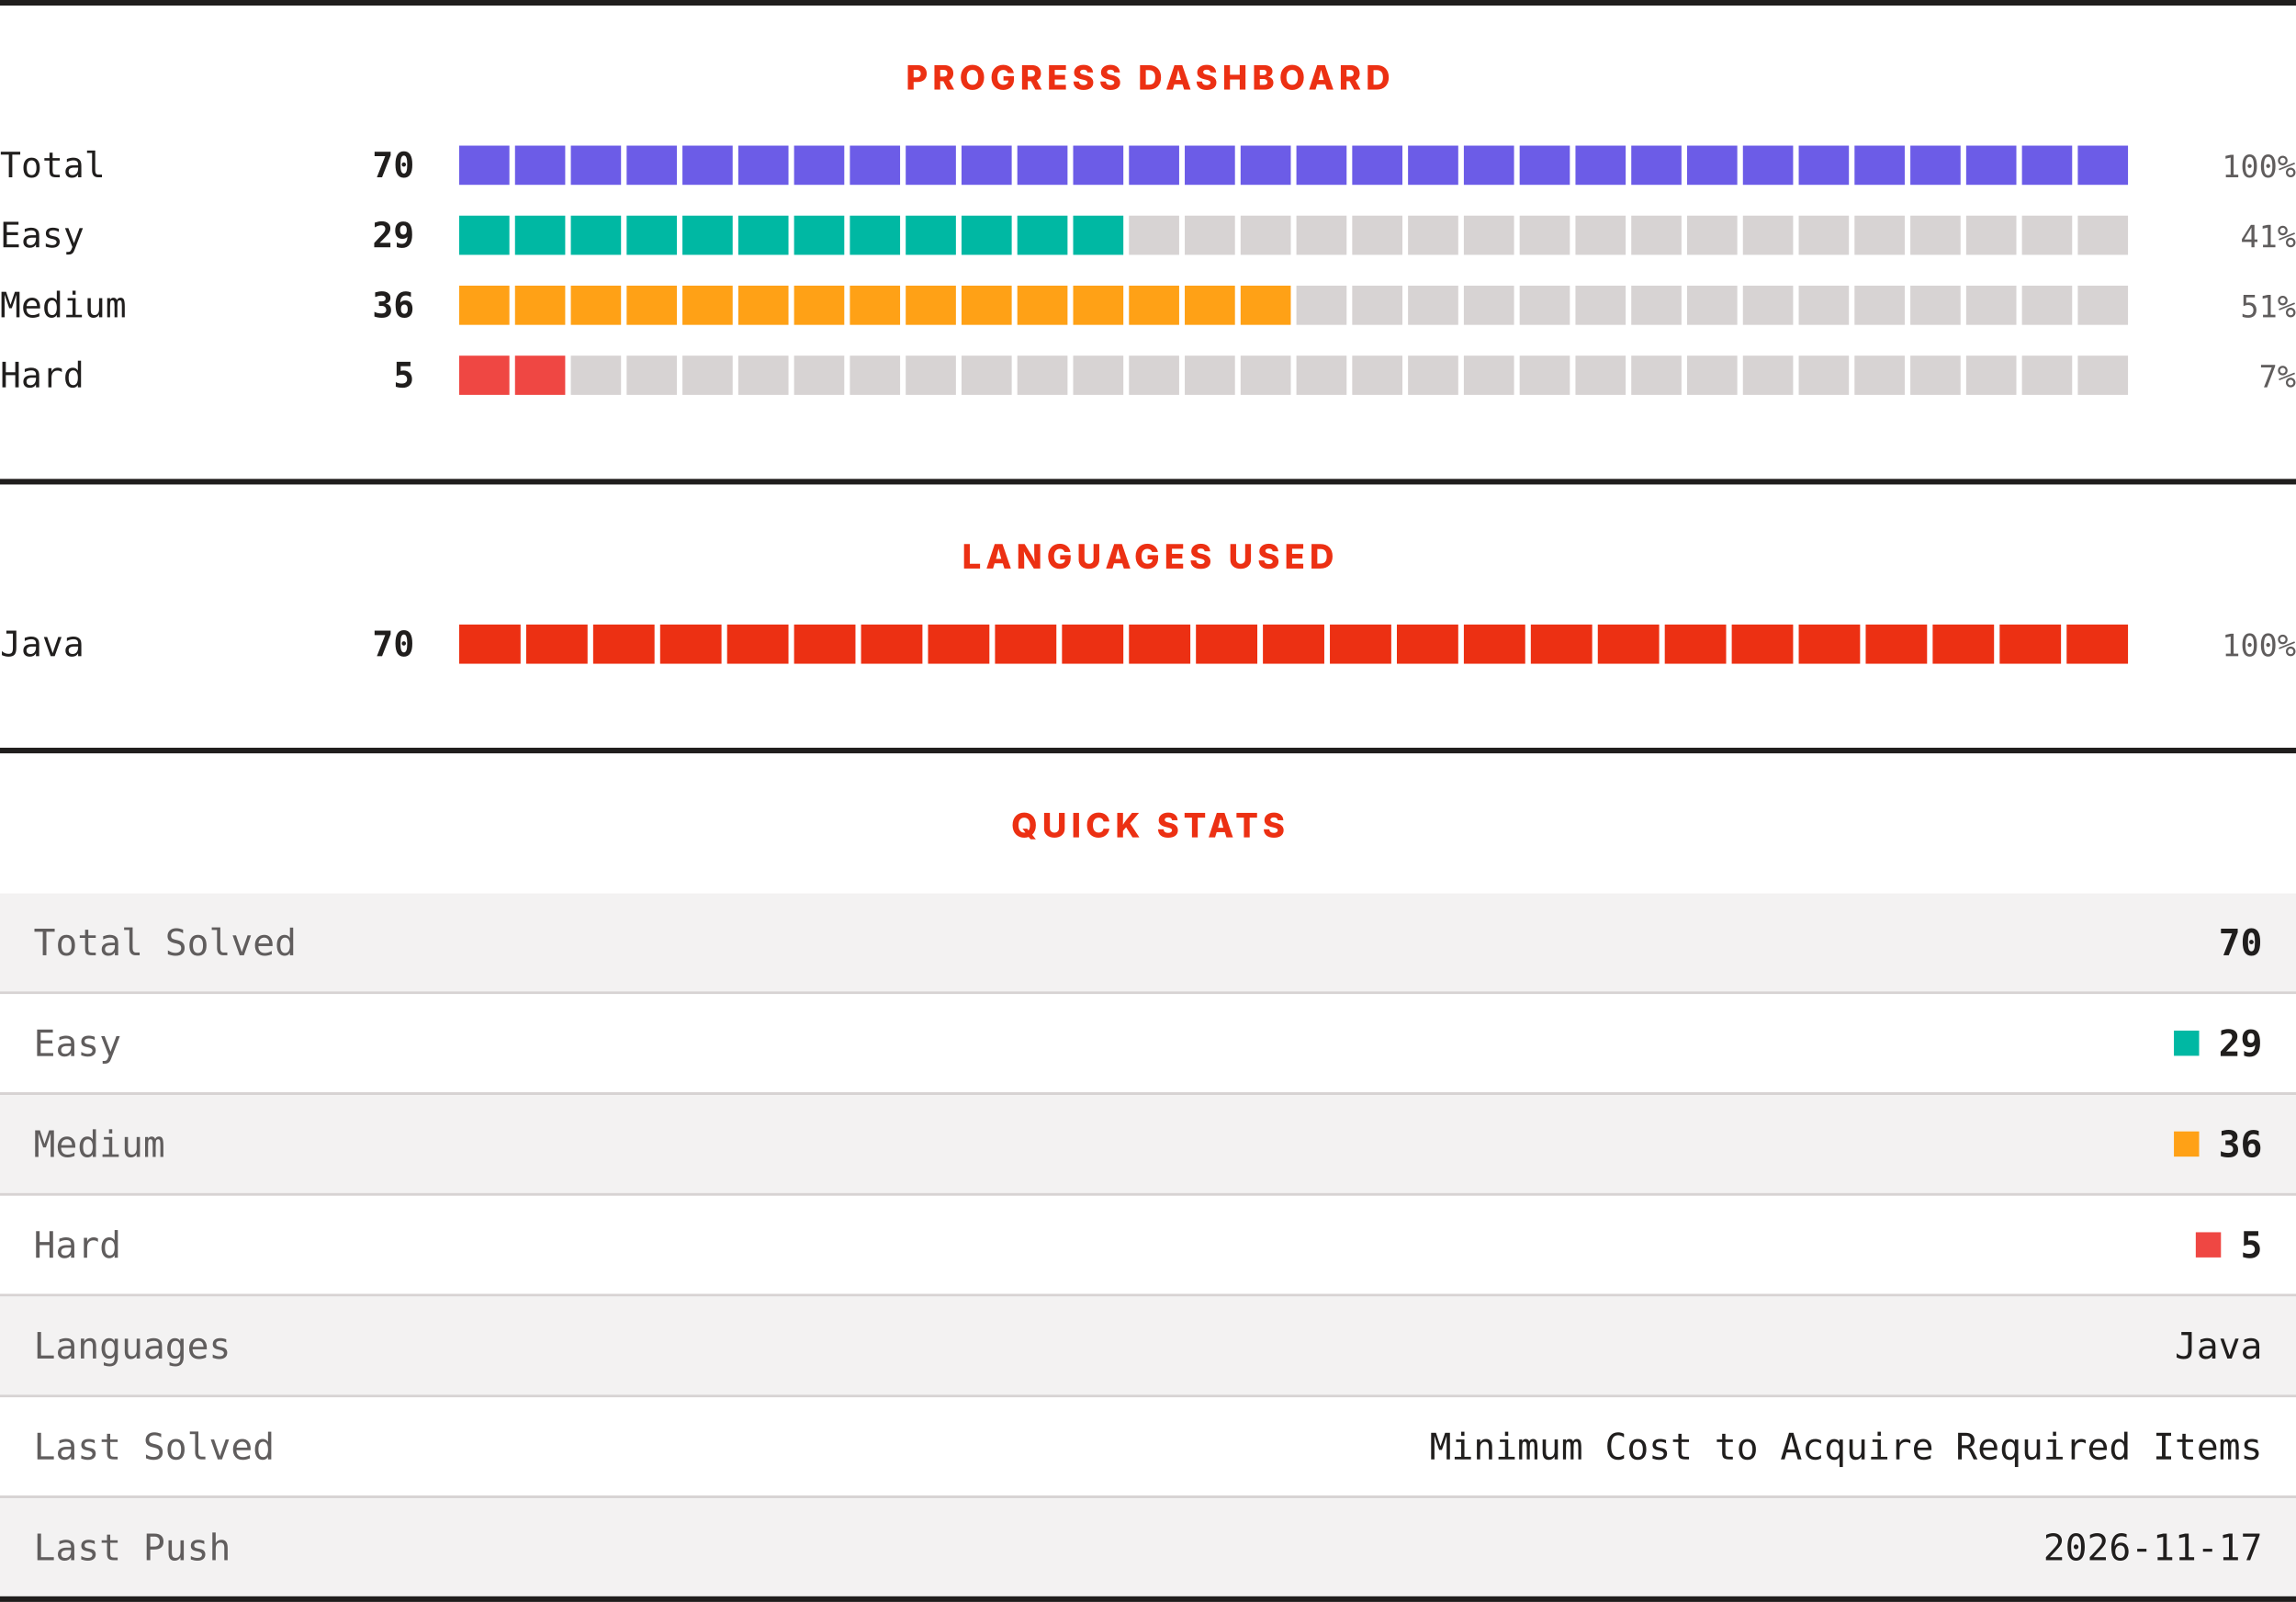
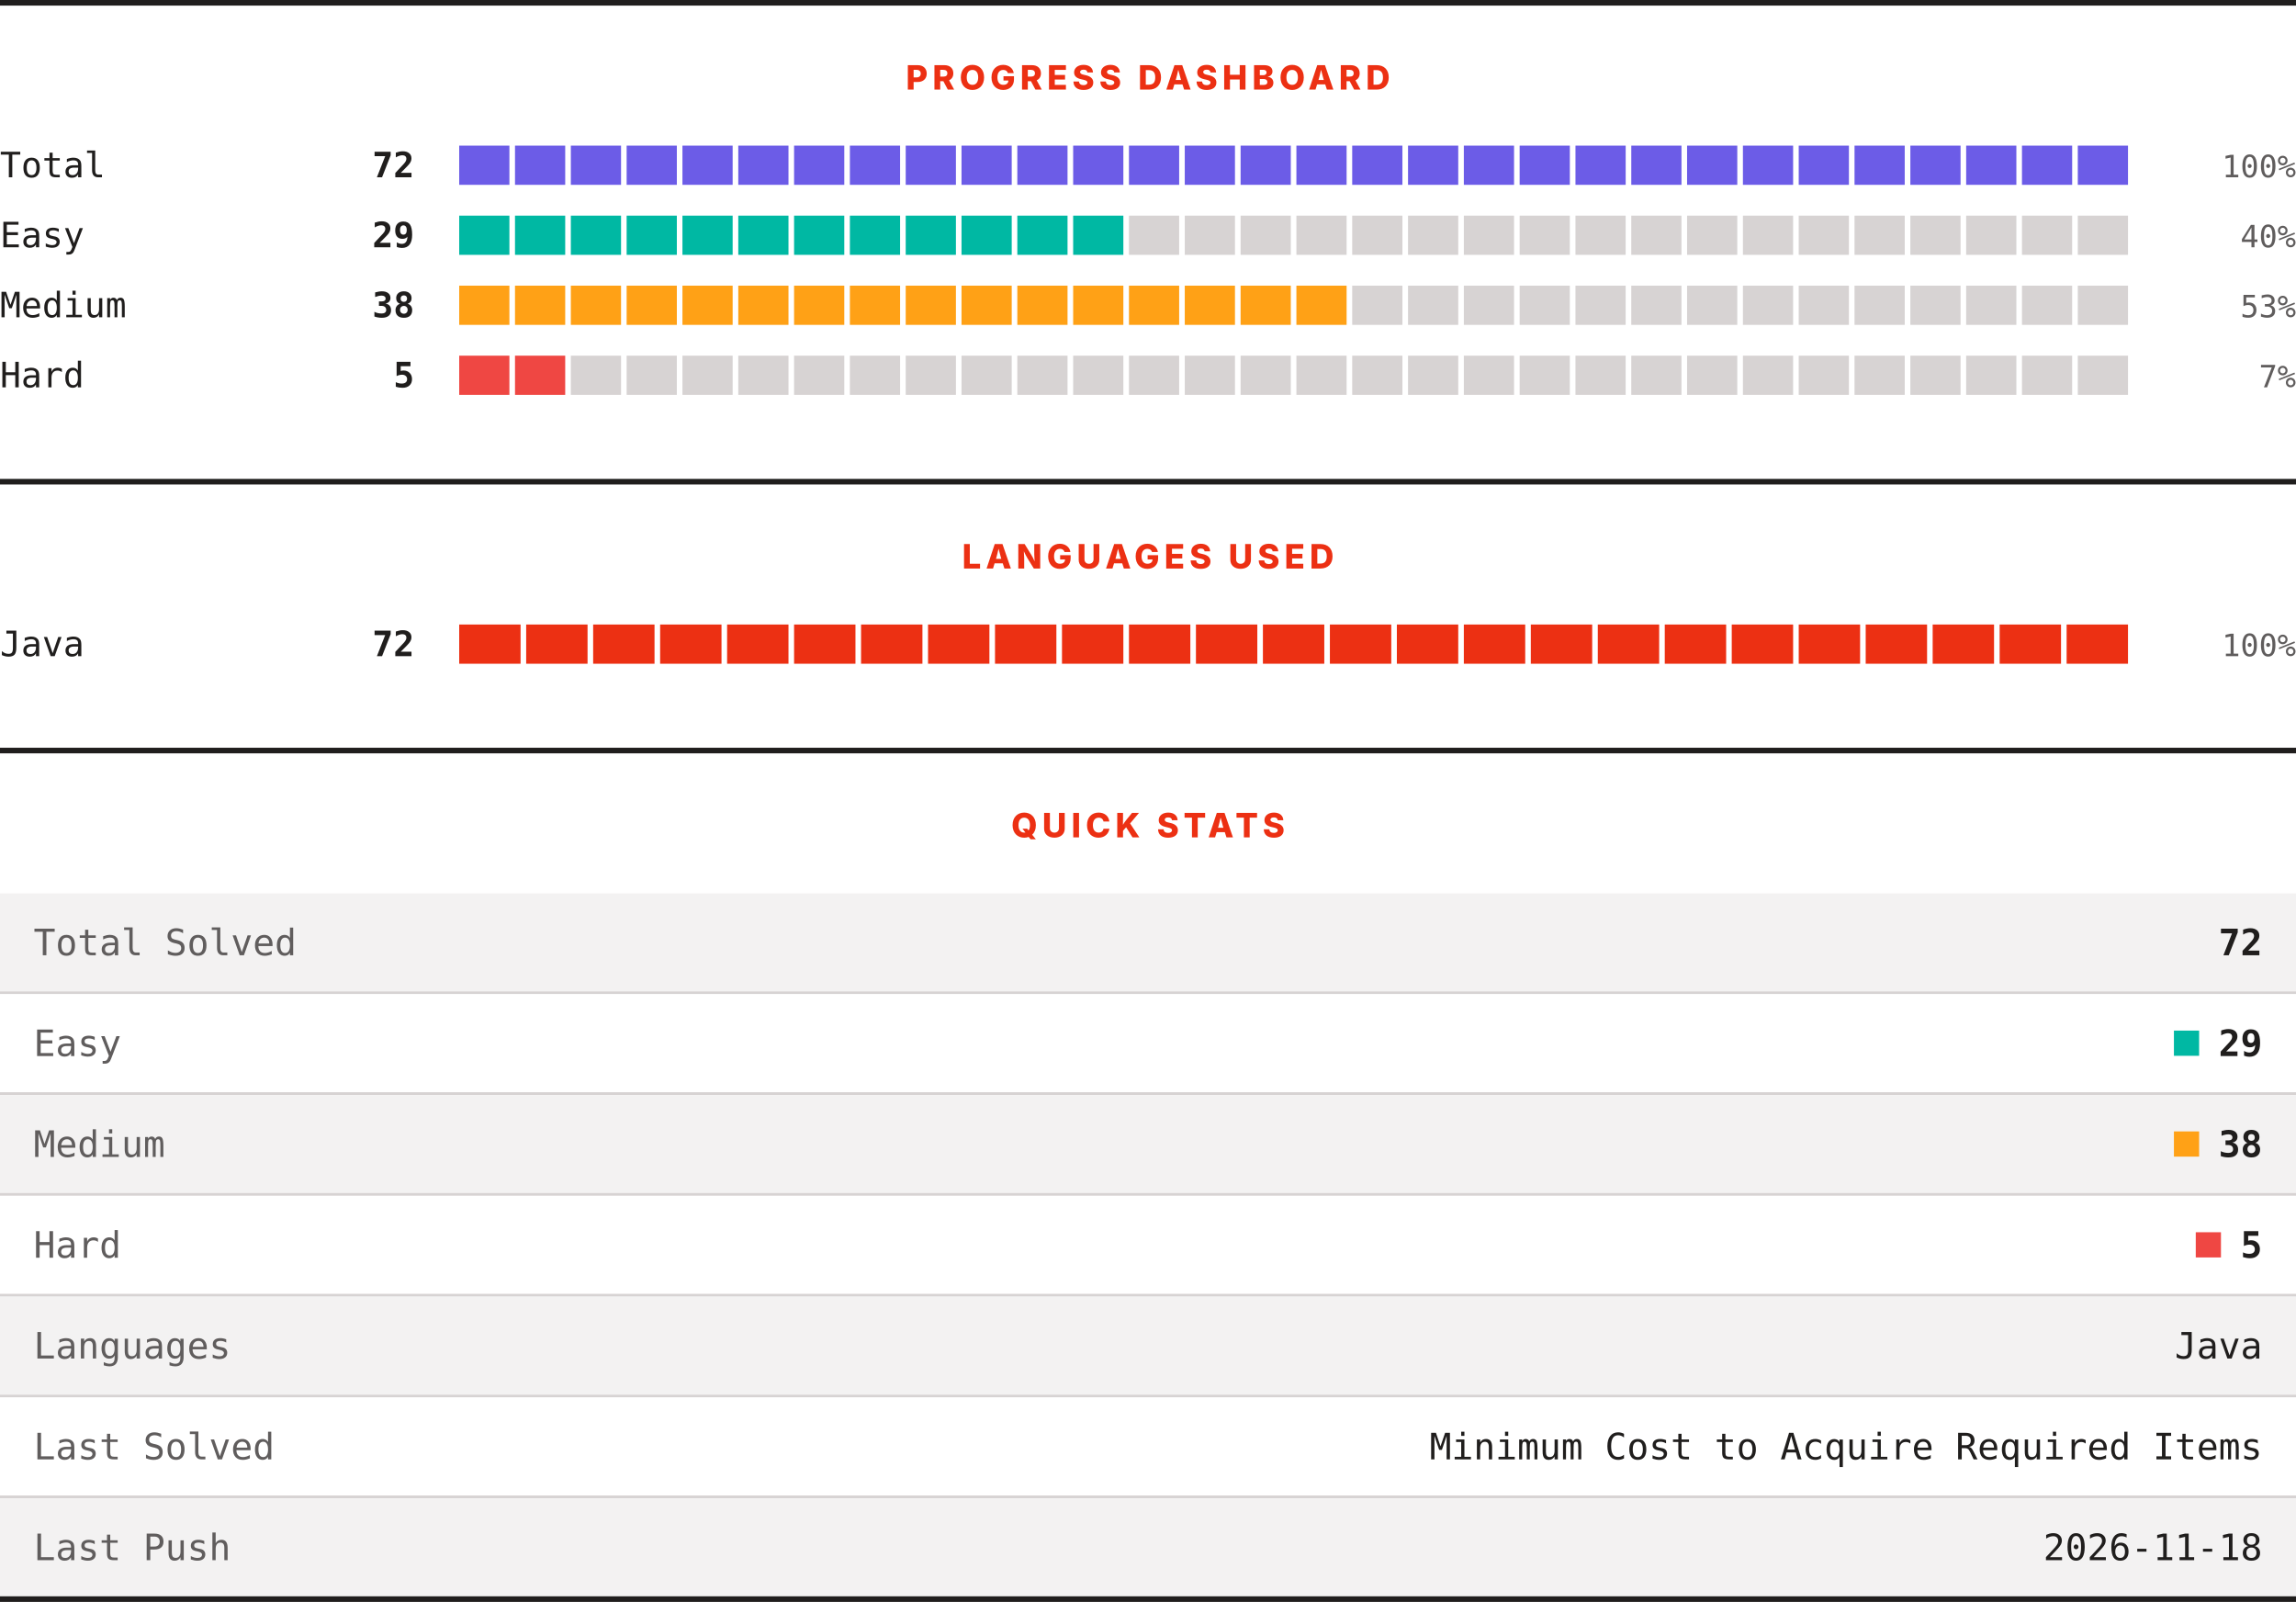
<svg xmlns="http://www.w3.org/2000/svg" width="820" height="572" viewBox="0 0 820 572" role="img" aria-label="LeetCode progress, languages and quick stats">
  <rect width="820" height="572" fill="#ffffff" />
  <rect x="0" y="0" width="820" height="2" fill="#201e1d" />
  <text x="410" y="32" text-anchor="middle" font-family="Archivo, system-ui, -apple-system, Segoe UI, sans-serif" font-size="12" font-weight="800" letter-spacing="1.68" fill="#ec3013">PROGRESS DASHBOARD</text>
  <text x="0" y="63.3" font-family="ui-monospace, SFMono-Regular, Menlo, Consolas, monospace" font-size="12.5" fill="#201e1d">Total</text>
-   <text x="148" y="63.3" text-anchor="end" font-family="ui-monospace, SFMono-Regular, Menlo, Consolas, monospace" font-size="12.5" font-weight="700" fill="#201e1d">70</text>
+   <text x="148" y="63.3" text-anchor="end" font-family="ui-monospace, SFMono-Regular, Menlo, Consolas, monospace" font-size="12.5" font-weight="700" fill="#201e1d">72</text>
  <rect x="164.00" y="52" width="17.93" height="14" fill="#6c5ce7" />
  <rect x="183.93" y="52" width="17.93" height="14" fill="#6c5ce7" />
  <rect x="203.87" y="52" width="17.93" height="14" fill="#6c5ce7" />
  <rect x="223.80" y="52" width="17.93" height="14" fill="#6c5ce7" />
  <rect x="243.73" y="52" width="17.93" height="14" fill="#6c5ce7" />
  <rect x="263.67" y="52" width="17.93" height="14" fill="#6c5ce7" />
  <rect x="283.60" y="52" width="17.93" height="14" fill="#6c5ce7" />
  <rect x="303.53" y="52" width="17.93" height="14" fill="#6c5ce7" />
  <rect x="323.47" y="52" width="17.93" height="14" fill="#6c5ce7" />
  <rect x="343.40" y="52" width="17.93" height="14" fill="#6c5ce7" />
  <rect x="363.33" y="52" width="17.93" height="14" fill="#6c5ce7" />
  <rect x="383.27" y="52" width="17.93" height="14" fill="#6c5ce7" />
  <rect x="403.20" y="52" width="17.93" height="14" fill="#6c5ce7" />
  <rect x="423.13" y="52" width="17.93" height="14" fill="#6c5ce7" />
  <rect x="443.07" y="52" width="17.93" height="14" fill="#6c5ce7" />
  <rect x="463.00" y="52" width="17.93" height="14" fill="#6c5ce7" />
  <rect x="482.93" y="52" width="17.93" height="14" fill="#6c5ce7" />
  <rect x="502.87" y="52" width="17.93" height="14" fill="#6c5ce7" />
  <rect x="522.80" y="52" width="17.93" height="14" fill="#6c5ce7" />
  <rect x="542.73" y="52" width="17.93" height="14" fill="#6c5ce7" />
  <rect x="562.67" y="52" width="17.93" height="14" fill="#6c5ce7" />
  <rect x="582.60" y="52" width="17.93" height="14" fill="#6c5ce7" />
  <rect x="602.53" y="52" width="17.93" height="14" fill="#6c5ce7" />
  <rect x="622.47" y="52" width="17.93" height="14" fill="#6c5ce7" />
  <rect x="642.40" y="52" width="17.93" height="14" fill="#6c5ce7" />
  <rect x="662.33" y="52" width="17.93" height="14" fill="#6c5ce7" />
  <rect x="682.27" y="52" width="17.93" height="14" fill="#6c5ce7" />
  <rect x="702.20" y="52" width="17.93" height="14" fill="#6c5ce7" />
  <rect x="722.13" y="52" width="17.93" height="14" fill="#6c5ce7" />
  <rect x="742.07" y="52" width="17.93" height="14" fill="#6c5ce7" />
  <text x="820" y="63.3" text-anchor="end" font-family="ui-monospace, SFMono-Regular, Menlo, Consolas, monospace" font-size="11" fill="#605d5d">100%</text>
  <text x="0" y="88.3" font-family="ui-monospace, SFMono-Regular, Menlo, Consolas, monospace" font-size="12.5" fill="#201e1d">Easy</text>
  <text x="148" y="88.3" text-anchor="end" font-family="ui-monospace, SFMono-Regular, Menlo, Consolas, monospace" font-size="12.5" font-weight="700" fill="#201e1d">29</text>
  <rect x="164.00" y="77" width="17.93" height="14" fill="#00b8a3" />
  <rect x="183.93" y="77" width="17.93" height="14" fill="#00b8a3" />
  <rect x="203.87" y="77" width="17.93" height="14" fill="#00b8a3" />
  <rect x="223.80" y="77" width="17.93" height="14" fill="#00b8a3" />
  <rect x="243.73" y="77" width="17.93" height="14" fill="#00b8a3" />
  <rect x="263.67" y="77" width="17.93" height="14" fill="#00b8a3" />
  <rect x="283.60" y="77" width="17.93" height="14" fill="#00b8a3" />
  <rect x="303.53" y="77" width="17.93" height="14" fill="#00b8a3" />
  <rect x="323.47" y="77" width="17.93" height="14" fill="#00b8a3" />
  <rect x="343.40" y="77" width="17.93" height="14" fill="#00b8a3" />
  <rect x="363.33" y="77" width="17.93" height="14" fill="#00b8a3" />
  <rect x="383.27" y="77" width="17.93" height="14" fill="#00b8a3" />
  <rect x="403.20" y="77" width="17.93" height="14" fill="#d7d3d3" />
  <rect x="423.13" y="77" width="17.93" height="14" fill="#d7d3d3" />
  <rect x="443.07" y="77" width="17.93" height="14" fill="#d7d3d3" />
  <rect x="463.00" y="77" width="17.93" height="14" fill="#d7d3d3" />
  <rect x="482.93" y="77" width="17.93" height="14" fill="#d7d3d3" />
  <rect x="502.87" y="77" width="17.93" height="14" fill="#d7d3d3" />
  <rect x="522.80" y="77" width="17.93" height="14" fill="#d7d3d3" />
  <rect x="542.73" y="77" width="17.93" height="14" fill="#d7d3d3" />
  <rect x="562.67" y="77" width="17.93" height="14" fill="#d7d3d3" />
  <rect x="582.60" y="77" width="17.93" height="14" fill="#d7d3d3" />
  <rect x="602.53" y="77" width="17.93" height="14" fill="#d7d3d3" />
  <rect x="622.47" y="77" width="17.93" height="14" fill="#d7d3d3" />
  <rect x="642.40" y="77" width="17.93" height="14" fill="#d7d3d3" />
  <rect x="662.33" y="77" width="17.93" height="14" fill="#d7d3d3" />
  <rect x="682.27" y="77" width="17.93" height="14" fill="#d7d3d3" />
  <rect x="702.20" y="77" width="17.93" height="14" fill="#d7d3d3" />
  <rect x="722.13" y="77" width="17.93" height="14" fill="#d7d3d3" />
  <rect x="742.07" y="77" width="17.93" height="14" fill="#d7d3d3" />
-   <text x="820" y="88.3" text-anchor="end" font-family="ui-monospace, SFMono-Regular, Menlo, Consolas, monospace" font-size="11" fill="#605d5d">41%</text>
+   <text x="820" y="88.3" text-anchor="end" font-family="ui-monospace, SFMono-Regular, Menlo, Consolas, monospace" font-size="11" fill="#605d5d">40%</text>
  <text x="0" y="113.3" font-family="ui-monospace, SFMono-Regular, Menlo, Consolas, monospace" font-size="12.5" fill="#201e1d">Medium</text>
-   <text x="148" y="113.3" text-anchor="end" font-family="ui-monospace, SFMono-Regular, Menlo, Consolas, monospace" font-size="12.5" font-weight="700" fill="#201e1d">36</text>
+   <text x="148" y="113.3" text-anchor="end" font-family="ui-monospace, SFMono-Regular, Menlo, Consolas, monospace" font-size="12.5" font-weight="700" fill="#201e1d">38</text>
  <rect x="164.00" y="102" width="17.93" height="14" fill="#ffa116" />
  <rect x="183.93" y="102" width="17.93" height="14" fill="#ffa116" />
  <rect x="203.87" y="102" width="17.93" height="14" fill="#ffa116" />
  <rect x="223.80" y="102" width="17.93" height="14" fill="#ffa116" />
  <rect x="243.73" y="102" width="17.93" height="14" fill="#ffa116" />
  <rect x="263.67" y="102" width="17.93" height="14" fill="#ffa116" />
  <rect x="283.60" y="102" width="17.93" height="14" fill="#ffa116" />
  <rect x="303.53" y="102" width="17.93" height="14" fill="#ffa116" />
  <rect x="323.47" y="102" width="17.93" height="14" fill="#ffa116" />
  <rect x="343.40" y="102" width="17.93" height="14" fill="#ffa116" />
  <rect x="363.33" y="102" width="17.93" height="14" fill="#ffa116" />
  <rect x="383.27" y="102" width="17.93" height="14" fill="#ffa116" />
  <rect x="403.20" y="102" width="17.93" height="14" fill="#ffa116" />
  <rect x="423.13" y="102" width="17.93" height="14" fill="#ffa116" />
  <rect x="443.07" y="102" width="17.93" height="14" fill="#ffa116" />
-   <rect x="463.00" y="102" width="17.93" height="14" fill="#d7d3d3" />
+   <rect x="463.00" y="102" width="17.93" height="14" fill="#ffa116" />
  <rect x="482.93" y="102" width="17.93" height="14" fill="#d7d3d3" />
  <rect x="502.87" y="102" width="17.93" height="14" fill="#d7d3d3" />
  <rect x="522.80" y="102" width="17.93" height="14" fill="#d7d3d3" />
  <rect x="542.73" y="102" width="17.93" height="14" fill="#d7d3d3" />
  <rect x="562.67" y="102" width="17.93" height="14" fill="#d7d3d3" />
  <rect x="582.60" y="102" width="17.93" height="14" fill="#d7d3d3" />
  <rect x="602.53" y="102" width="17.93" height="14" fill="#d7d3d3" />
  <rect x="622.47" y="102" width="17.93" height="14" fill="#d7d3d3" />
  <rect x="642.40" y="102" width="17.93" height="14" fill="#d7d3d3" />
  <rect x="662.33" y="102" width="17.93" height="14" fill="#d7d3d3" />
  <rect x="682.27" y="102" width="17.93" height="14" fill="#d7d3d3" />
  <rect x="702.20" y="102" width="17.93" height="14" fill="#d7d3d3" />
  <rect x="722.13" y="102" width="17.93" height="14" fill="#d7d3d3" />
  <rect x="742.07" y="102" width="17.93" height="14" fill="#d7d3d3" />
-   <text x="820" y="113.3" text-anchor="end" font-family="ui-monospace, SFMono-Regular, Menlo, Consolas, monospace" font-size="11" fill="#605d5d">51%</text>
+   <text x="820" y="113.3" text-anchor="end" font-family="ui-monospace, SFMono-Regular, Menlo, Consolas, monospace" font-size="11" fill="#605d5d">53%</text>
  <text x="0" y="138.3" font-family="ui-monospace, SFMono-Regular, Menlo, Consolas, monospace" font-size="12.5" fill="#201e1d">Hard</text>
  <text x="148" y="138.3" text-anchor="end" font-family="ui-monospace, SFMono-Regular, Menlo, Consolas, monospace" font-size="12.5" font-weight="700" fill="#201e1d">5</text>
  <rect x="164.00" y="127" width="17.93" height="14" fill="#ef4743" />
  <rect x="183.93" y="127" width="17.93" height="14" fill="#ef4743" />
  <rect x="203.87" y="127" width="17.93" height="14" fill="#d7d3d3" />
  <rect x="223.80" y="127" width="17.93" height="14" fill="#d7d3d3" />
  <rect x="243.73" y="127" width="17.93" height="14" fill="#d7d3d3" />
  <rect x="263.67" y="127" width="17.93" height="14" fill="#d7d3d3" />
  <rect x="283.60" y="127" width="17.93" height="14" fill="#d7d3d3" />
  <rect x="303.53" y="127" width="17.93" height="14" fill="#d7d3d3" />
  <rect x="323.47" y="127" width="17.93" height="14" fill="#d7d3d3" />
  <rect x="343.40" y="127" width="17.93" height="14" fill="#d7d3d3" />
  <rect x="363.33" y="127" width="17.93" height="14" fill="#d7d3d3" />
  <rect x="383.27" y="127" width="17.93" height="14" fill="#d7d3d3" />
  <rect x="403.20" y="127" width="17.93" height="14" fill="#d7d3d3" />
  <rect x="423.13" y="127" width="17.93" height="14" fill="#d7d3d3" />
  <rect x="443.07" y="127" width="17.93" height="14" fill="#d7d3d3" />
  <rect x="463.00" y="127" width="17.93" height="14" fill="#d7d3d3" />
  <rect x="482.93" y="127" width="17.93" height="14" fill="#d7d3d3" />
  <rect x="502.87" y="127" width="17.93" height="14" fill="#d7d3d3" />
  <rect x="522.80" y="127" width="17.93" height="14" fill="#d7d3d3" />
  <rect x="542.73" y="127" width="17.93" height="14" fill="#d7d3d3" />
  <rect x="562.67" y="127" width="17.93" height="14" fill="#d7d3d3" />
  <rect x="582.60" y="127" width="17.93" height="14" fill="#d7d3d3" />
  <rect x="602.53" y="127" width="17.93" height="14" fill="#d7d3d3" />
  <rect x="622.47" y="127" width="17.93" height="14" fill="#d7d3d3" />
  <rect x="642.40" y="127" width="17.93" height="14" fill="#d7d3d3" />
  <rect x="662.33" y="127" width="17.93" height="14" fill="#d7d3d3" />
  <rect x="682.27" y="127" width="17.93" height="14" fill="#d7d3d3" />
  <rect x="702.20" y="127" width="17.93" height="14" fill="#d7d3d3" />
  <rect x="722.13" y="127" width="17.93" height="14" fill="#d7d3d3" />
  <rect x="742.07" y="127" width="17.93" height="14" fill="#d7d3d3" />
  <text x="820" y="138.3" text-anchor="end" font-family="ui-monospace, SFMono-Regular, Menlo, Consolas, monospace" font-size="11" fill="#605d5d">7%</text>
  <rect x="0" y="171" width="820" height="2" fill="#201e1d" />
  <text x="410" y="203" text-anchor="middle" font-family="Archivo, system-ui, -apple-system, Segoe UI, sans-serif" font-size="12" font-weight="800" letter-spacing="1.68" fill="#ec3013">LANGUAGES USED</text>
  <text x="0" y="234.3" font-family="ui-monospace, SFMono-Regular, Menlo, Consolas, monospace" font-size="12.5" fill="#201e1d">Java</text>
-   <text x="148" y="234.3" text-anchor="end" font-family="ui-monospace, SFMono-Regular, Menlo, Consolas, monospace" font-size="12.5" font-weight="700" fill="#201e1d">70</text>
+   <text x="148" y="234.3" text-anchor="end" font-family="ui-monospace, SFMono-Regular, Menlo, Consolas, monospace" font-size="12.5" font-weight="700" fill="#201e1d">72</text>
  <rect x="164.00" y="223" width="21.92" height="14" fill="#ec3013" />
  <rect x="187.92" y="223" width="21.92" height="14" fill="#ec3013" />
  <rect x="211.84" y="223" width="21.92" height="14" fill="#ec3013" />
  <rect x="235.76" y="223" width="21.92" height="14" fill="#ec3013" />
  <rect x="259.68" y="223" width="21.92" height="14" fill="#ec3013" />
  <rect x="283.60" y="223" width="21.92" height="14" fill="#ec3013" />
  <rect x="307.52" y="223" width="21.92" height="14" fill="#ec3013" />
  <rect x="331.44" y="223" width="21.92" height="14" fill="#ec3013" />
  <rect x="355.36" y="223" width="21.92" height="14" fill="#ec3013" />
  <rect x="379.28" y="223" width="21.92" height="14" fill="#ec3013" />
  <rect x="403.20" y="223" width="21.92" height="14" fill="#ec3013" />
  <rect x="427.12" y="223" width="21.92" height="14" fill="#ec3013" />
  <rect x="451.04" y="223" width="21.92" height="14" fill="#ec3013" />
  <rect x="474.96" y="223" width="21.92" height="14" fill="#ec3013" />
  <rect x="498.88" y="223" width="21.92" height="14" fill="#ec3013" />
  <rect x="522.80" y="223" width="21.92" height="14" fill="#ec3013" />
  <rect x="546.72" y="223" width="21.92" height="14" fill="#ec3013" />
  <rect x="570.64" y="223" width="21.92" height="14" fill="#ec3013" />
  <rect x="594.56" y="223" width="21.92" height="14" fill="#ec3013" />
  <rect x="618.48" y="223" width="21.92" height="14" fill="#ec3013" />
  <rect x="642.40" y="223" width="21.92" height="14" fill="#ec3013" />
  <rect x="666.32" y="223" width="21.92" height="14" fill="#ec3013" />
  <rect x="690.24" y="223" width="21.92" height="14" fill="#ec3013" />
  <rect x="714.16" y="223" width="21.92" height="14" fill="#ec3013" />
  <rect x="738.08" y="223" width="21.92" height="14" fill="#ec3013" />
  <text x="820" y="234.3" text-anchor="end" font-family="ui-monospace, SFMono-Regular, Menlo, Consolas, monospace" font-size="11" fill="#605d5d">100%</text>
  <rect x="0" y="267" width="820" height="2" fill="#201e1d" />
  <text x="410" y="299" text-anchor="middle" font-family="Archivo, system-ui, -apple-system, Segoe UI, sans-serif" font-size="12" font-weight="800" letter-spacing="1.68" fill="#ec3013">QUICK STATS</text>
  <rect x="0" y="319" width="820" height="35" fill="#f3f2f2" />
  <text x="12" y="341.1" font-family="ui-monospace, SFMono-Regular, Menlo, Consolas, monospace" font-size="13" fill="#605d5d">Total Solved</text>
-   <text x="808" y="341.1" text-anchor="end" font-family="ui-monospace, SFMono-Regular, Menlo, Consolas, monospace" font-size="13" font-weight="700" fill="#201e1d">70</text>
+   <text x="808" y="341.1" text-anchor="end" font-family="ui-monospace, SFMono-Regular, Menlo, Consolas, monospace" font-size="13" font-weight="700" fill="#201e1d">72</text>
  <rect x="0" y="354" width="820" height="1" fill="#d7d3d3" />
  <rect x="0" y="355" width="820" height="35" fill="#ffffff" />
  <text x="12" y="377.1" font-family="ui-monospace, SFMono-Regular, Menlo, Consolas, monospace" font-size="13" fill="#605d5d">Easy</text>
  <rect x="776.4" y="368" width="9" height="9" fill="#00b8a3" />
  <text x="808" y="377.1" text-anchor="end" font-family="ui-monospace, SFMono-Regular, Menlo, Consolas, monospace" font-size="13" font-weight="700" fill="#201e1d">29</text>
  <rect x="0" y="390" width="820" height="1" fill="#d7d3d3" />
  <rect x="0" y="391" width="820" height="35" fill="#f3f2f2" />
  <text x="12" y="413.1" font-family="ui-monospace, SFMono-Regular, Menlo, Consolas, monospace" font-size="13" fill="#605d5d">Medium</text>
  <rect x="776.4" y="404" width="9" height="9" fill="#ffa116" />
-   <text x="808" y="413.1" text-anchor="end" font-family="ui-monospace, SFMono-Regular, Menlo, Consolas, monospace" font-size="13" font-weight="700" fill="#201e1d">36</text>
+   <text x="808" y="413.1" text-anchor="end" font-family="ui-monospace, SFMono-Regular, Menlo, Consolas, monospace" font-size="13" font-weight="700" fill="#201e1d">38</text>
  <rect x="0" y="426" width="820" height="1" fill="#d7d3d3" />
  <rect x="0" y="427" width="820" height="35" fill="#ffffff" />
  <text x="12" y="449.1" font-family="ui-monospace, SFMono-Regular, Menlo, Consolas, monospace" font-size="13" fill="#605d5d">Hard</text>
  <rect x="784.2" y="440" width="9" height="9" fill="#ef4743" />
  <text x="808" y="449.1" text-anchor="end" font-family="ui-monospace, SFMono-Regular, Menlo, Consolas, monospace" font-size="13" font-weight="700" fill="#201e1d">5</text>
  <rect x="0" y="462" width="820" height="1" fill="#d7d3d3" />
  <rect x="0" y="463" width="820" height="35" fill="#f3f2f2" />
  <text x="12" y="485.1" font-family="ui-monospace, SFMono-Regular, Menlo, Consolas, monospace" font-size="13" fill="#605d5d">Languages</text>
  <text x="808" y="485.1" text-anchor="end" font-family="ui-monospace, SFMono-Regular, Menlo, Consolas, monospace" font-size="13" fill="#201e1d">Java</text>
  <rect x="0" y="498" width="820" height="1" fill="#d7d3d3" />
  <rect x="0" y="499" width="820" height="35" fill="#ffffff" />
  <text x="12" y="521.1" font-family="ui-monospace, SFMono-Regular, Menlo, Consolas, monospace" font-size="13" fill="#605d5d">Last Solved</text>
  <text x="808" y="521.1" text-anchor="end" font-family="ui-monospace, SFMono-Regular, Menlo, Consolas, monospace" font-size="13" fill="#201e1d">Minimum Cost to Acquire Required Items</text>
  <rect x="0" y="534" width="820" height="1" fill="#d7d3d3" />
  <rect x="0" y="535" width="820" height="35" fill="#f3f2f2" />
  <text x="12" y="557.1" font-family="ui-monospace, SFMono-Regular, Menlo, Consolas, monospace" font-size="13" fill="#605d5d">Last Push</text>
-   <text x="808" y="557.1" text-anchor="end" font-family="ui-monospace, SFMono-Regular, Menlo, Consolas, monospace" font-size="13" fill="#201e1d">2026-11-17</text>
+   <text x="808" y="557.1" text-anchor="end" font-family="ui-monospace, SFMono-Regular, Menlo, Consolas, monospace" font-size="13" fill="#201e1d">2026-11-18</text>
  <rect x="0" y="570" width="820" height="2" fill="#201e1d" />
</svg>
